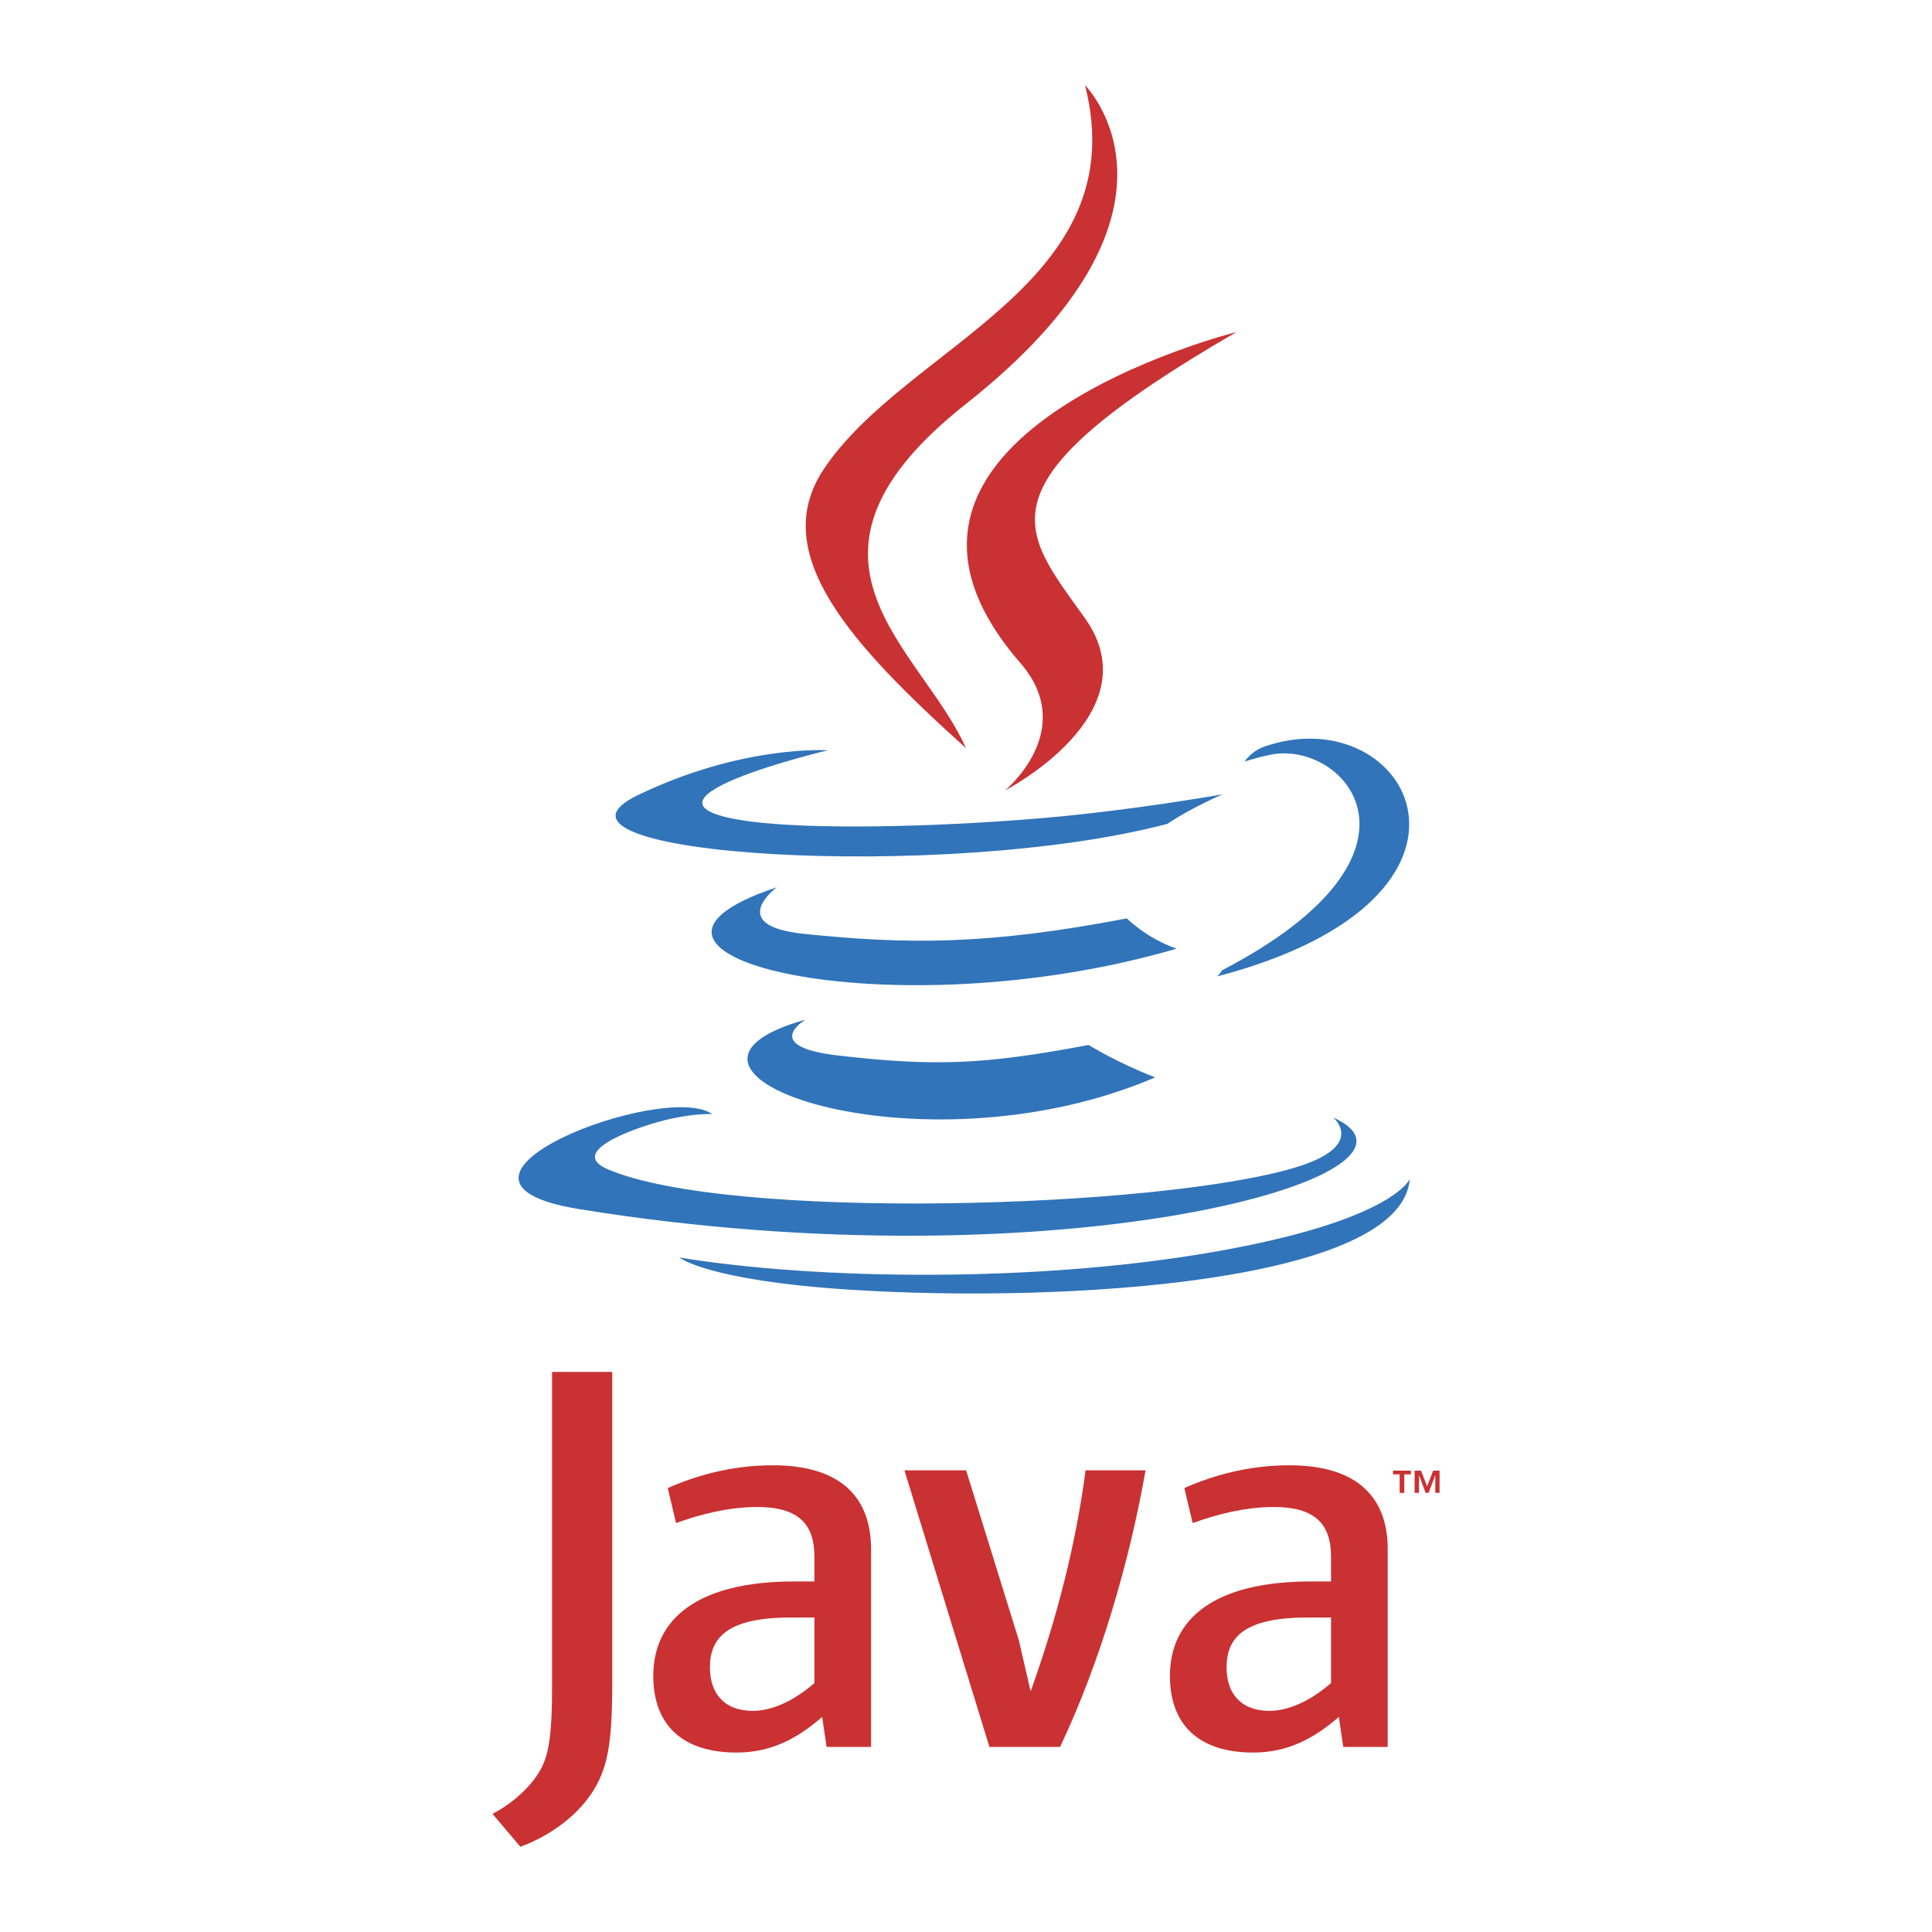
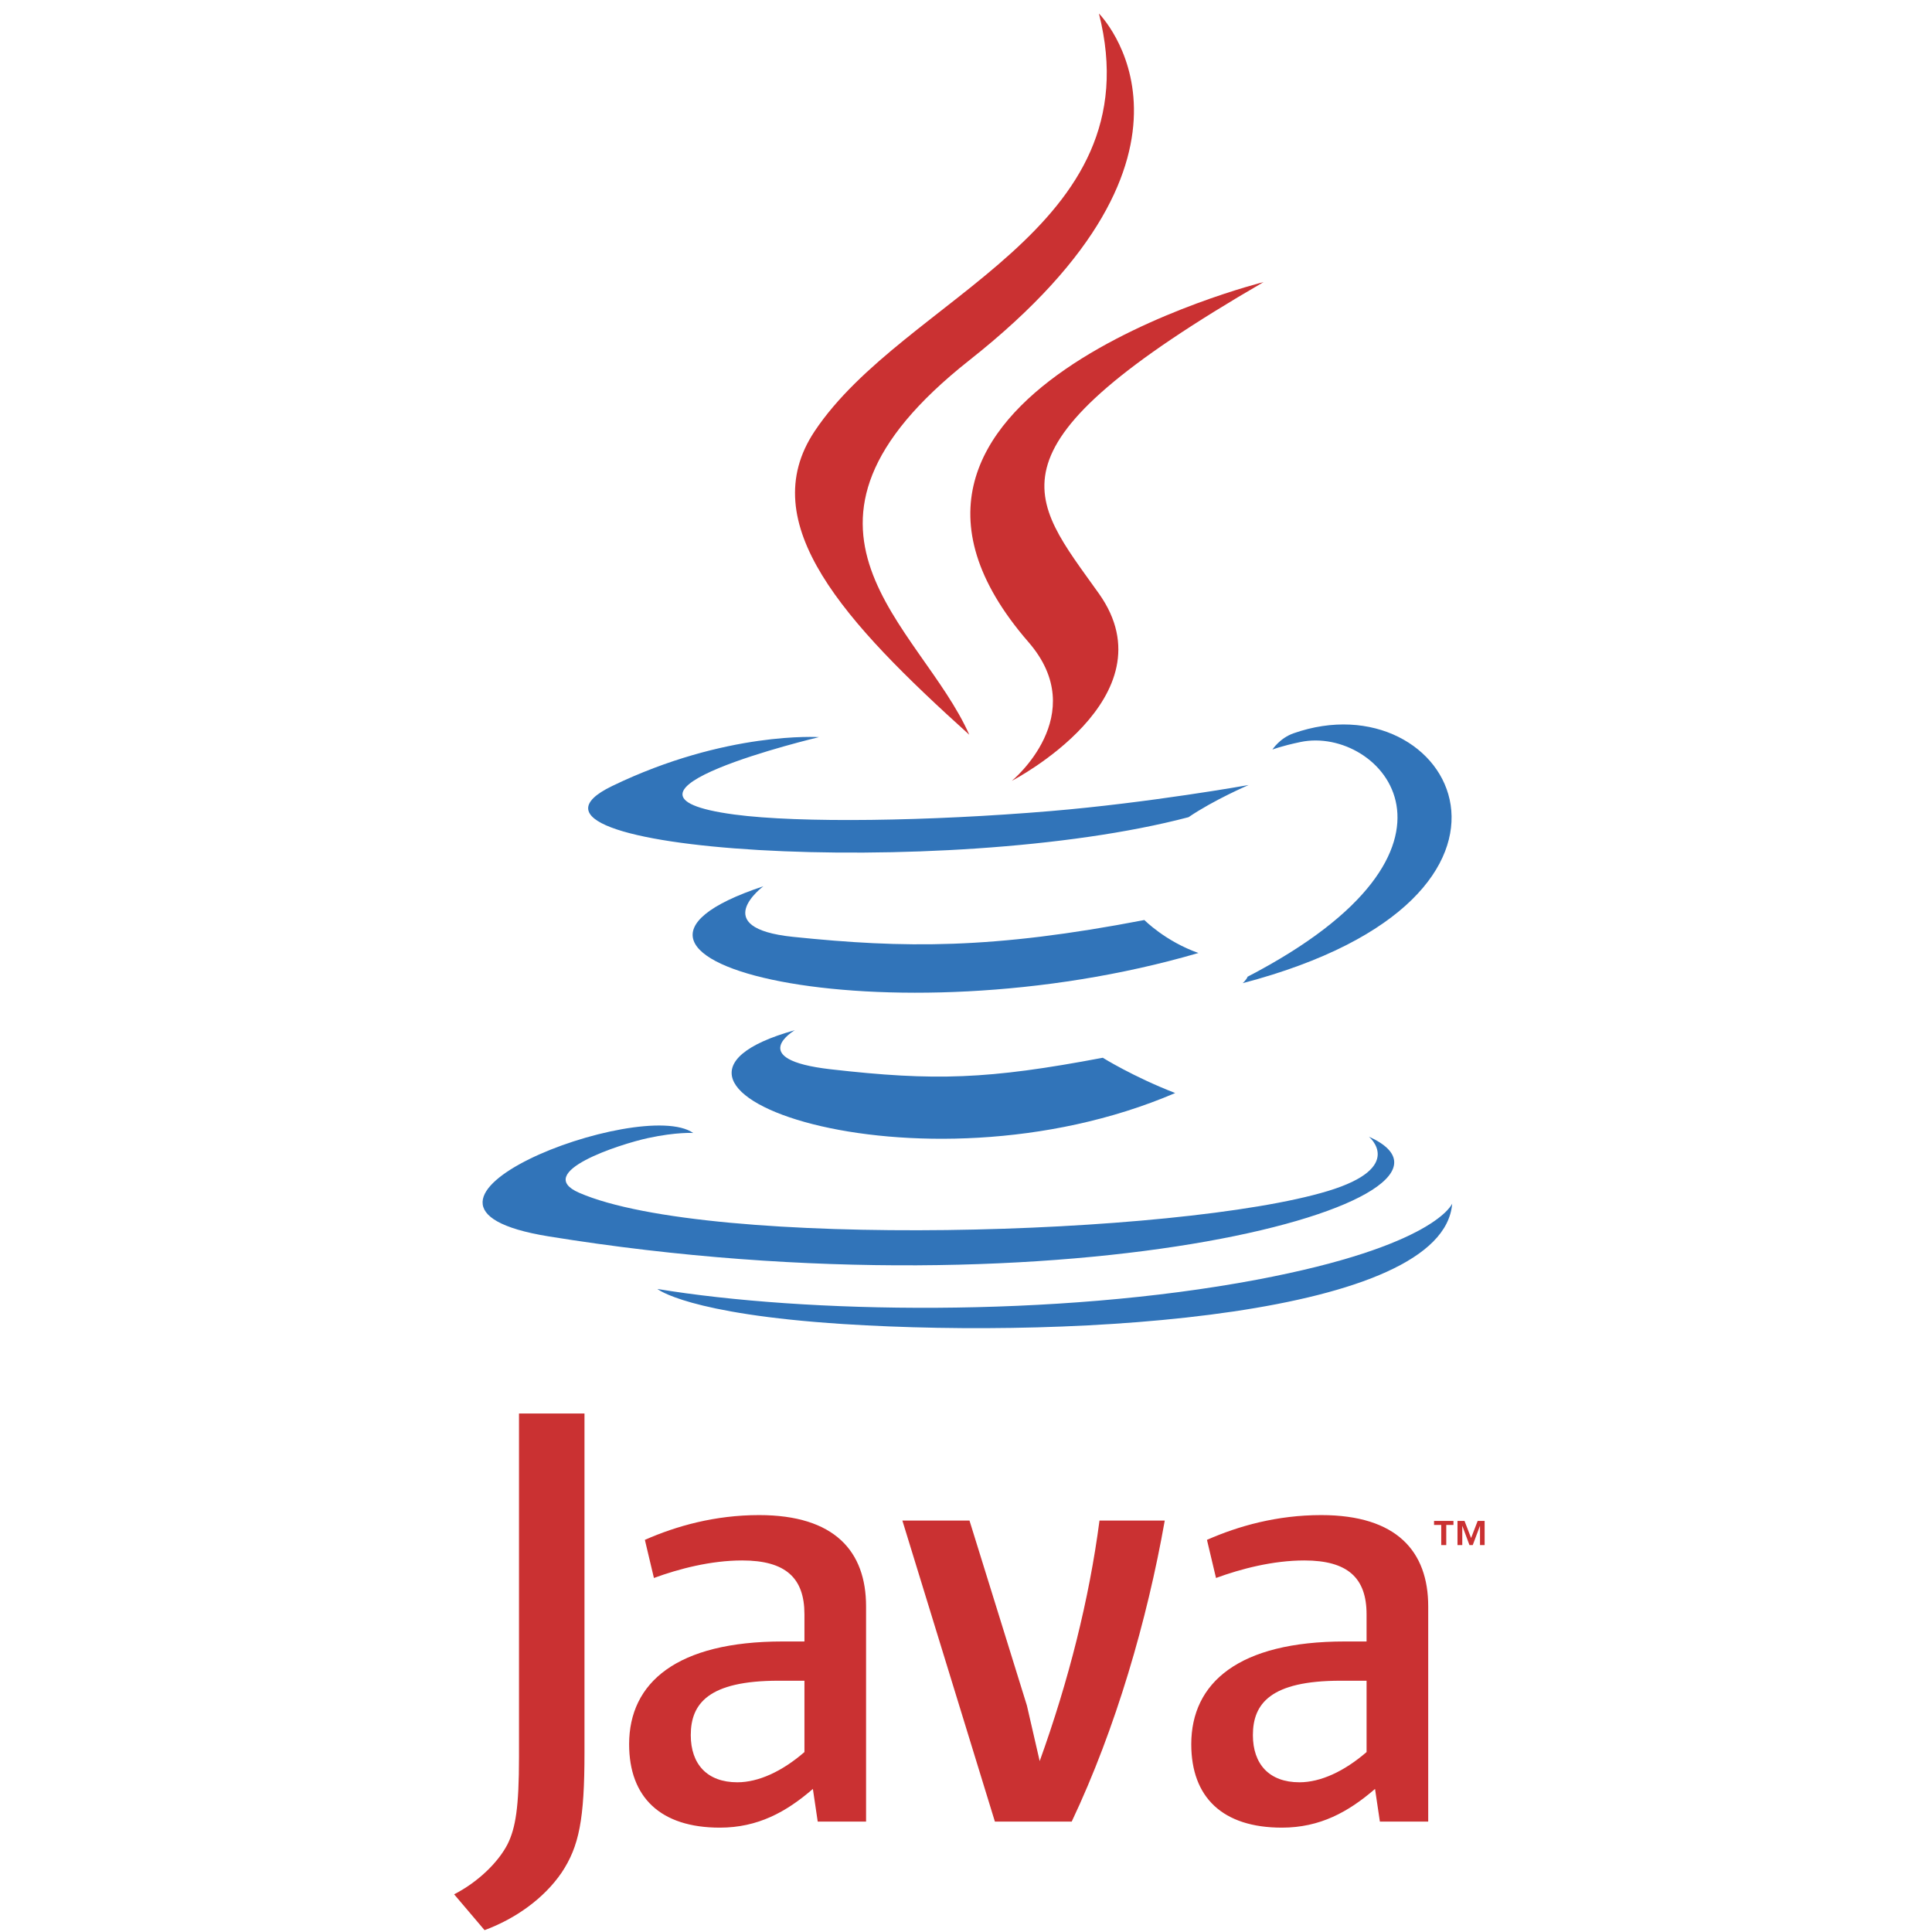
- <svg xmlns="http://www.w3.org/2000/svg" width="2500" height="2500" viewBox="0 0 192.756 192.756">
+ <svg xmlns="http://www.w3.org/2000/svg" width="2500" height="2500" viewBox="48.78 7.265 94.576 177.156">
  <g fill-rule="evenodd" clip-rule="evenodd">
    <path fill="#fff" d="M0 0h192.756v192.756H0V0z" />
    <path d="M80.372 101.729s-4.604 2.679 3.28 3.584c9.554 1.091 14.434.934 24.959-1.057 0 0 2.771 1.735 6.639 3.236-23.601 10.113-53.413-.585-34.878-5.763zM77.487 88.532s-5.165 3.823 2.726 4.639c10.206 1.054 18.262 1.14 32.211-1.544 0 0 1.926 1.955 4.957 3.023-28.531 8.345-60.307.657-39.894-6.118z" fill="#3174b9" />
    <path d="M101.797 66.143c5.818 6.697-1.525 12.72-1.525 12.72s14.766-7.621 7.984-17.168c-6.332-8.899-11.189-13.32 15.102-28.566-.001-.001-41.27 10.303-21.561 33.014z" fill="#ca3132" />
    <path d="M133.01 111.491s3.408 2.81-3.754 4.983c-13.619 4.125-56.694 5.369-68.659.164-4.298-1.872 3.766-4.467 6.303-5.015 2.646-.572 4.156-.468 4.156-.468-4.783-3.368-30.916 6.615-13.272 9.479 48.112 7.801 87.704-3.512 75.226-9.143zM82.587 74.857s-21.908 5.205-7.757 7.097c5.977.799 17.883.615 28.982-.316 9.068-.761 18.17-2.389 18.17-2.389s-3.195 1.371-5.51 2.949c-22.251 5.853-65.229 3.127-52.855-2.856 10.462-5.061 18.97-4.485 18.97-4.485zM121.891 96.824c22.617-11.75 12.16-23.044 4.859-21.522-1.785.373-2.586.695-2.586.695s.666-1.042 1.932-1.49c14.441-5.075 25.545 14.972-4.656 22.911-.001 0 .347-.314.451-.594z" fill="#3174b9" />
    <path d="M108.256 8.504s12.523 12.531-11.881 31.794c-19.571 15.458-4.462 24.269-.006 34.34-11.426-10.307-19.807-19.382-14.185-27.826 8.254-12.395 31.125-18.406 26.072-38.308z" fill="#ca3132" />
    <path d="M84.812 128.674c21.706 1.388 55.045-.771 55.836-11.044 0 0-1.518 3.894-17.941 6.983-18.529 3.488-41.386 3.082-54.938.845 0 0 2.777 2.298 17.043 3.216z" fill="#3174b9" />
    <path d="M139.645 147.096h-.66v-.37h1.781v.37h-.66v1.848h-.461v-1.848zm3.554.092h-.008l-.656 1.755h-.301l-.652-1.755h-.008v1.755h-.438v-2.218h.643l.604 1.569.604-1.569h.637v2.218h-.424v-1.755h-.001zM81.255 167.921c-2.047 1.774-4.211 2.772-6.154 2.772-2.768 0-4.27-1.663-4.27-4.324 0-2.881 1.608-4.989 8.044-4.989h2.379v6.541h.001zm5.65 6.374v-19.732c0-5.043-2.876-8.371-9.809-8.371-4.045 0-7.591.999-10.474 2.272l.83 3.495c2.271-.834 5.207-1.607 8.089-1.607 3.994 0 5.713 1.607 5.713 4.934v2.495h-1.996c-9.702 0-14.08 3.764-14.08 9.423 0 4.876 2.885 7.648 8.316 7.648 3.491 0 6.099-1.441 8.534-3.55l.443 2.993h4.434zM105.762 174.295h-7.045l-8.483-27.601h6.154l5.265 16.961 1.172 5.096c2.656-7.371 4.541-14.854 5.484-22.057h5.984c-1.602 9.088-4.488 19.066-8.531 27.601zM132.799 167.921c-2.053 1.774-4.217 2.772-6.156 2.772-2.768 0-4.268-1.663-4.268-4.324 0-2.881 1.609-4.989 8.041-4.989h2.383v6.541zm5.652 6.374v-19.732c0-5.043-2.885-8.371-9.811-8.371-4.049 0-7.594.999-10.477 2.272l.83 3.495c2.271-.834 5.213-1.607 8.096-1.607 3.988 0 5.709 1.607 5.709 4.934v2.495h-1.996c-9.703 0-14.078 3.764-14.078 9.423 0 4.876 2.879 7.648 8.311 7.648 3.494 0 6.098-1.441 8.539-3.55l.445 2.993h4.432zM58.983 178.985c-1.61 2.353-4.214 4.216-7.061 5.267l-2.79-3.286c2.169-1.113 4.027-2.91 4.892-4.582.745-1.49 1.056-3.406 1.056-7.992v-31.515h6.005v31.08c0 6.134-.49 8.613-2.102 11.028z" fill="#ca3132" />
  </g>
</svg>
